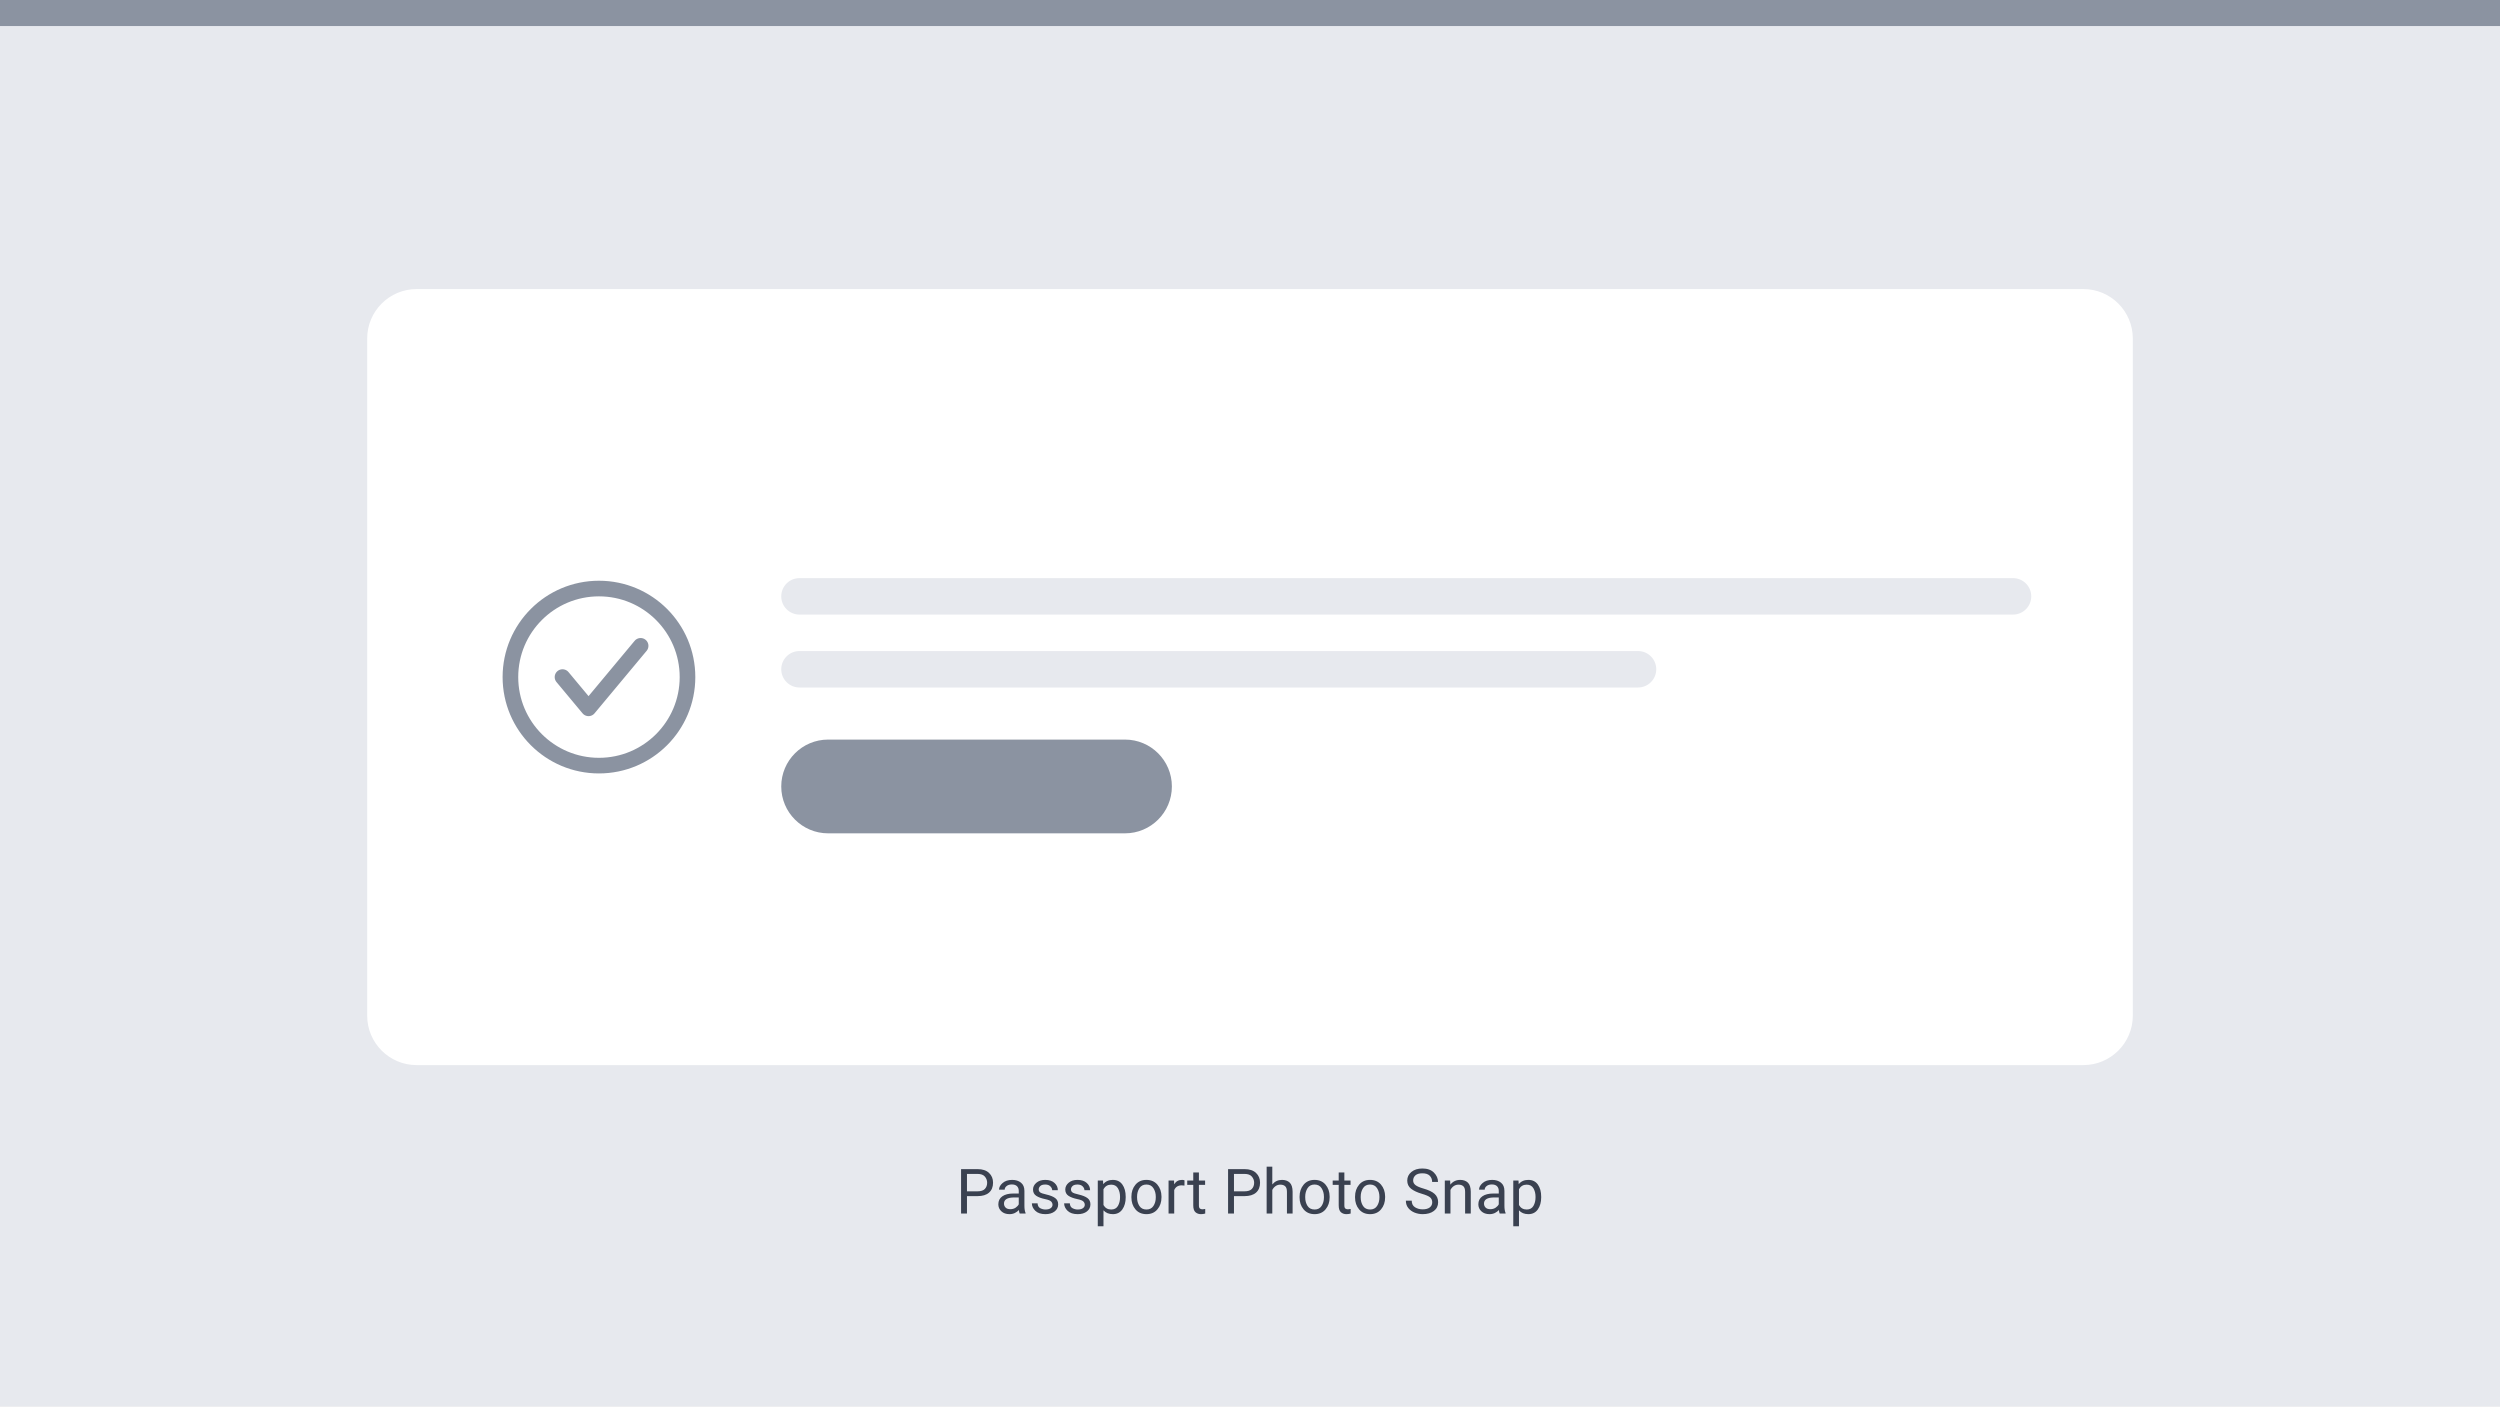
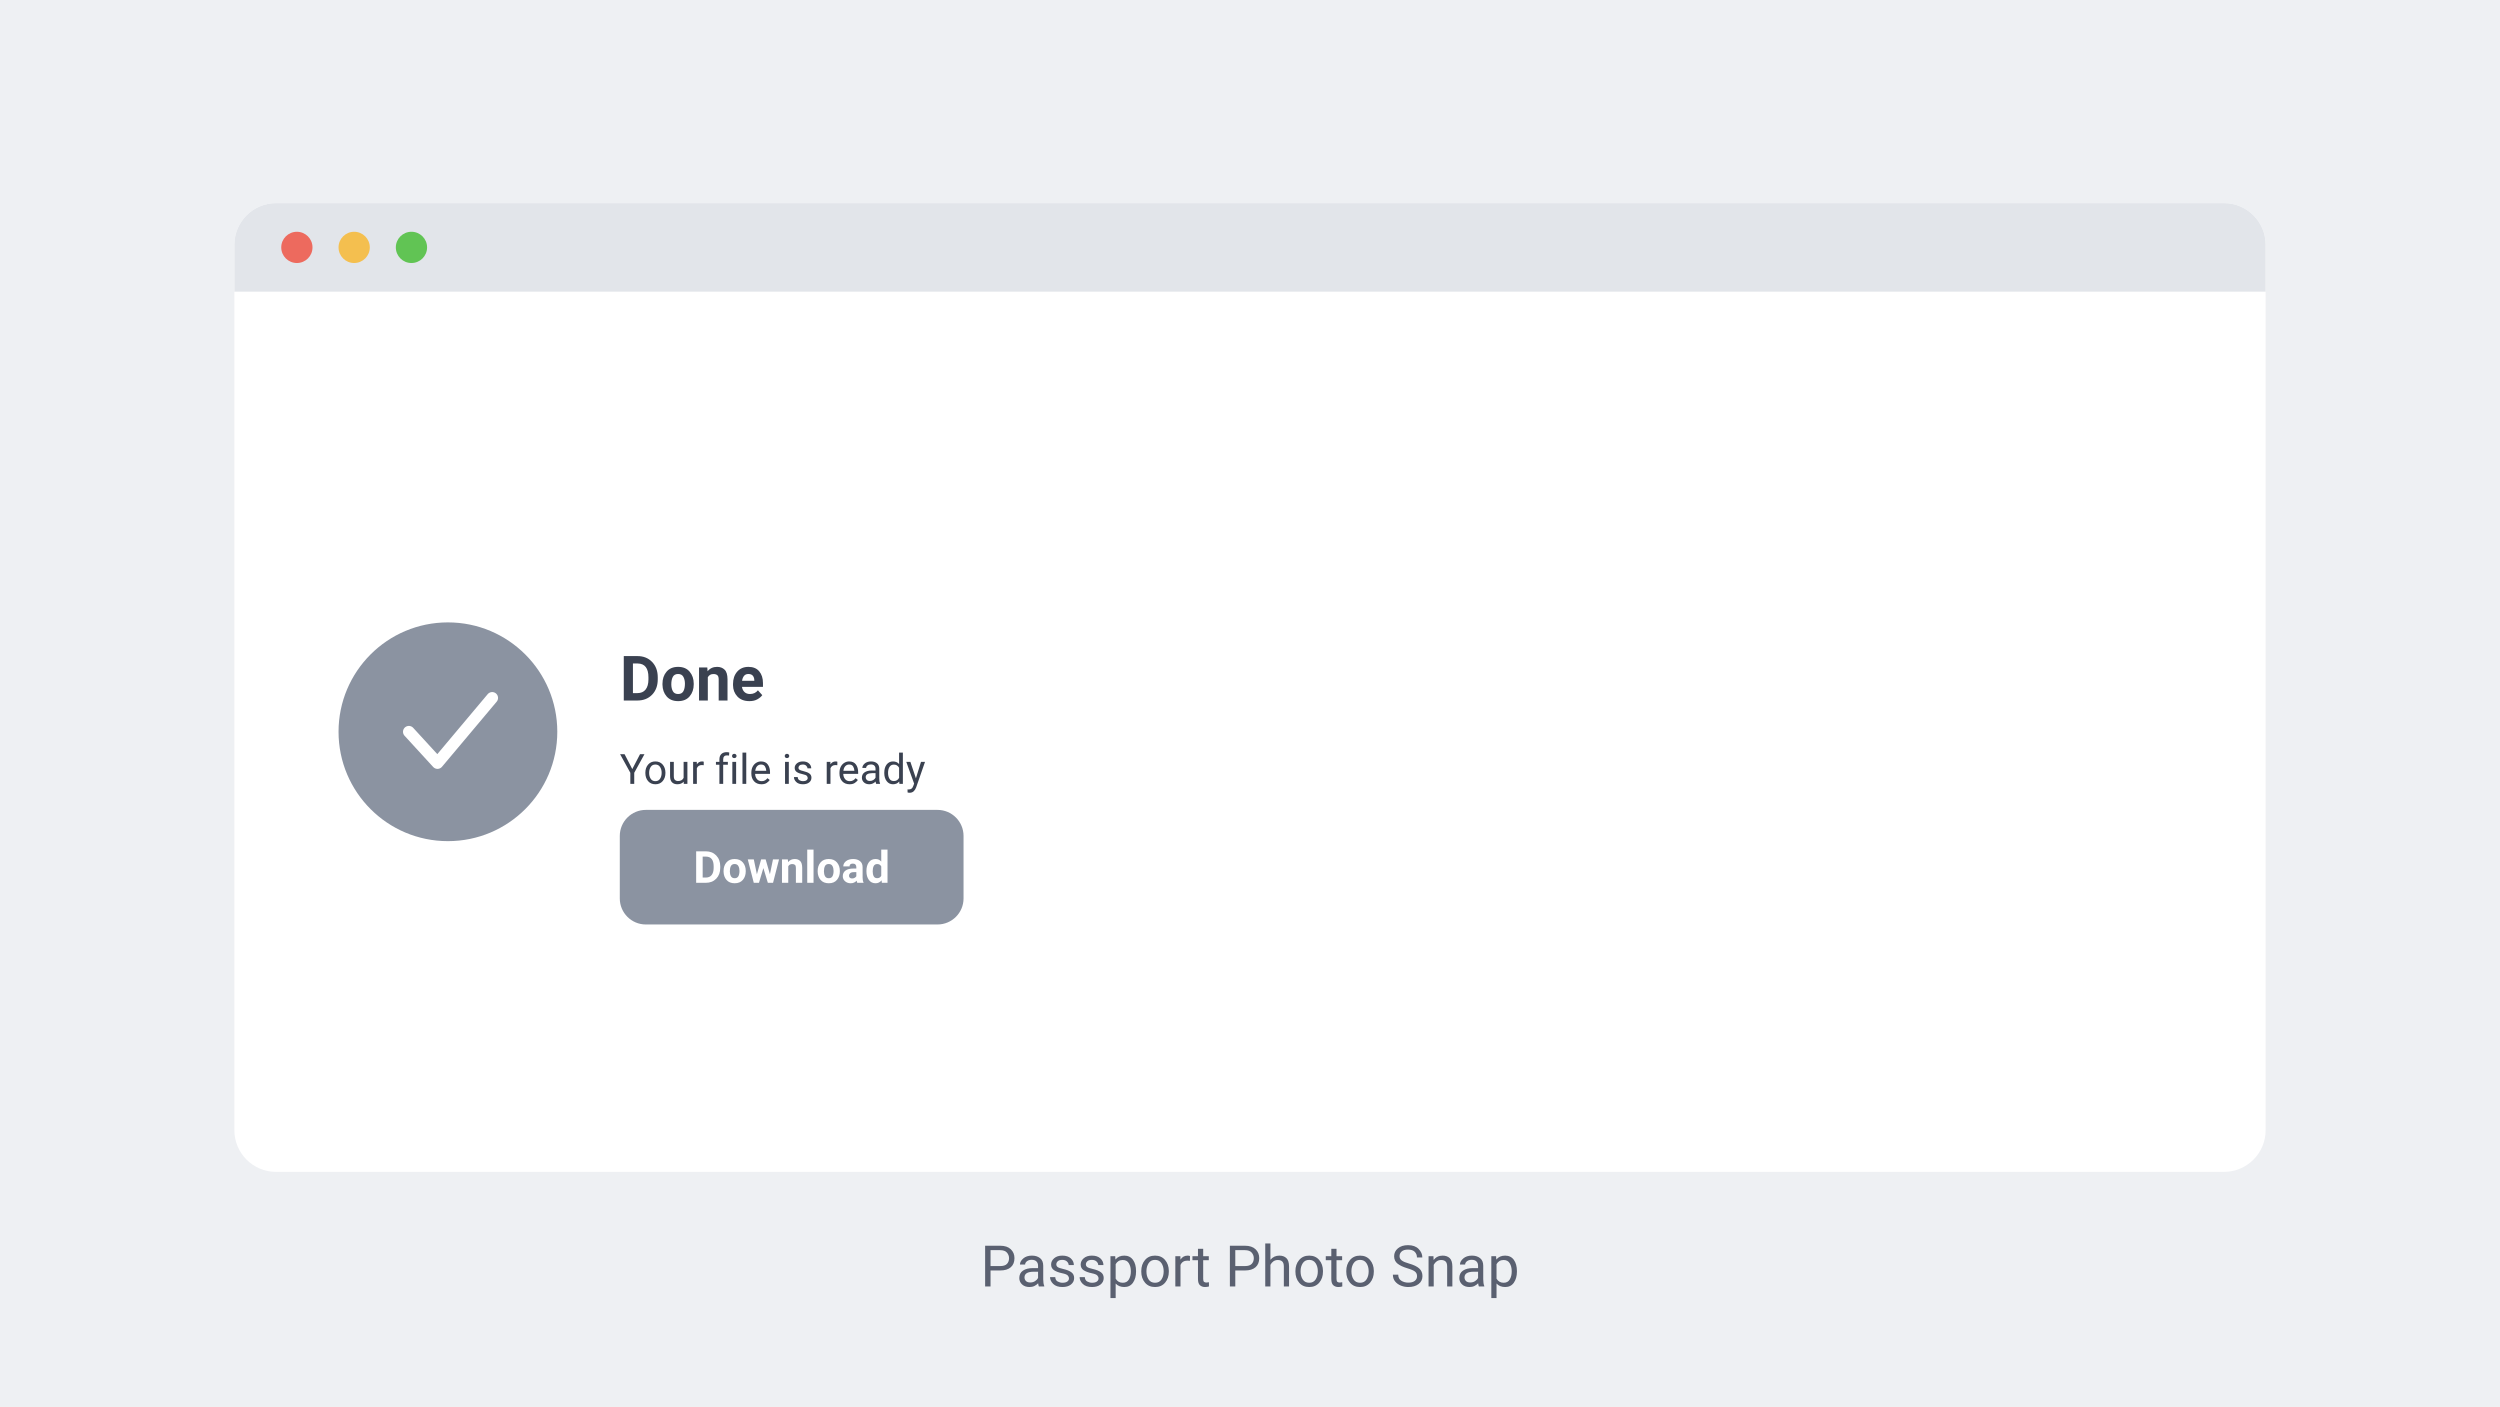
<svg xmlns="http://www.w3.org/2000/svg" width="960" height="540" viewBox="0 0 960 540">
-   <rect width="960" height="540" fill="#E7E9EE" />
-   <rect x="0" y="0" width="960" height="10" fill="#8B93A1" />
-   <rect x="140" y="110" width="680" height="300" rx="20" fill="#FFFFFF" stroke="#E7E9EE" stroke-width="2" />
-   <circle cx="230" cy="260" r="34" fill="none" stroke="#8B93A1" stroke-width="6" />
-   <path d="M 216 260 L 226 272 L 246 248" fill="none" stroke="#8B93A1" stroke-width="6" stroke-linecap="round" stroke-linejoin="round" />
-   <rect x="300" y="222" width="480" height="14" rx="7" fill="#E7E9EE" />
-   <rect x="300" y="250" width="336" height="14" rx="7" fill="#E7E9EE" />
-   <rect x="300" y="284" width="150" height="36" rx="18" fill="#8B93A1" />
-   <text x="480" y="466" text-anchor="middle" font-family="system-ui, -apple-system, 'Segoe UI', Roboto, sans-serif" font-size="24" fill="#3A4150">Passport Photo Snap</text>
+   <rect width="960" height="540" fill="#EEF0F3" />
+   <rect x="90" y="78" width="780" height="372" rx="16" fill="#FFFFFF" />
+   <path d="M 90 94 A 16 16 0 0 1 106 78 L 854 78 A 16 16 0 0 1 870 94 L 870 112 L 90 112 Z" fill="#E2E5EA" />
+   <circle cx="114" cy="95" r="6" fill="#ED6A5E" />
+   <circle cx="136" cy="95" r="6" fill="#F4BF4F" />
+   <circle cx="158" cy="95" r="6" fill="#61C454" />
+   <circle cx="172" cy="281" r="42" fill="#8B93A1" />
+   <path d="M 157 281 L 168 293 L 189 268" fill="none" stroke="#FFFFFF" stroke-width="4.5" stroke-linecap="round" stroke-linejoin="round" />
+   <text x="238" y="269" font-family="system-ui, -apple-system, 'Segoe UI', Roboto, sans-serif" font-size="24" font-weight="700" fill="#3A4150">Done</text>
+   <text x="238" y="301" font-family="system-ui, -apple-system, 'Segoe UI', Roboto, sans-serif" font-size="16" font-weight="400" fill="#3A4150">Your file is ready</text>
+   <rect x="238" y="311" width="132" height="44" rx="10" fill="#8B93A1" />
+   <text x="304" y="339" text-anchor="middle" font-family="system-ui, -apple-system, 'Segoe UI', Roboto, sans-serif" font-size="17" font-weight="600" fill="#FFFFFF">Download</text>
+   <text x="480" y="494" text-anchor="middle" font-family="system-ui, -apple-system, 'Segoe UI', Roboto, sans-serif" font-size="22" fill="#5A6070">Passport Photo Snap</text>
</svg>
